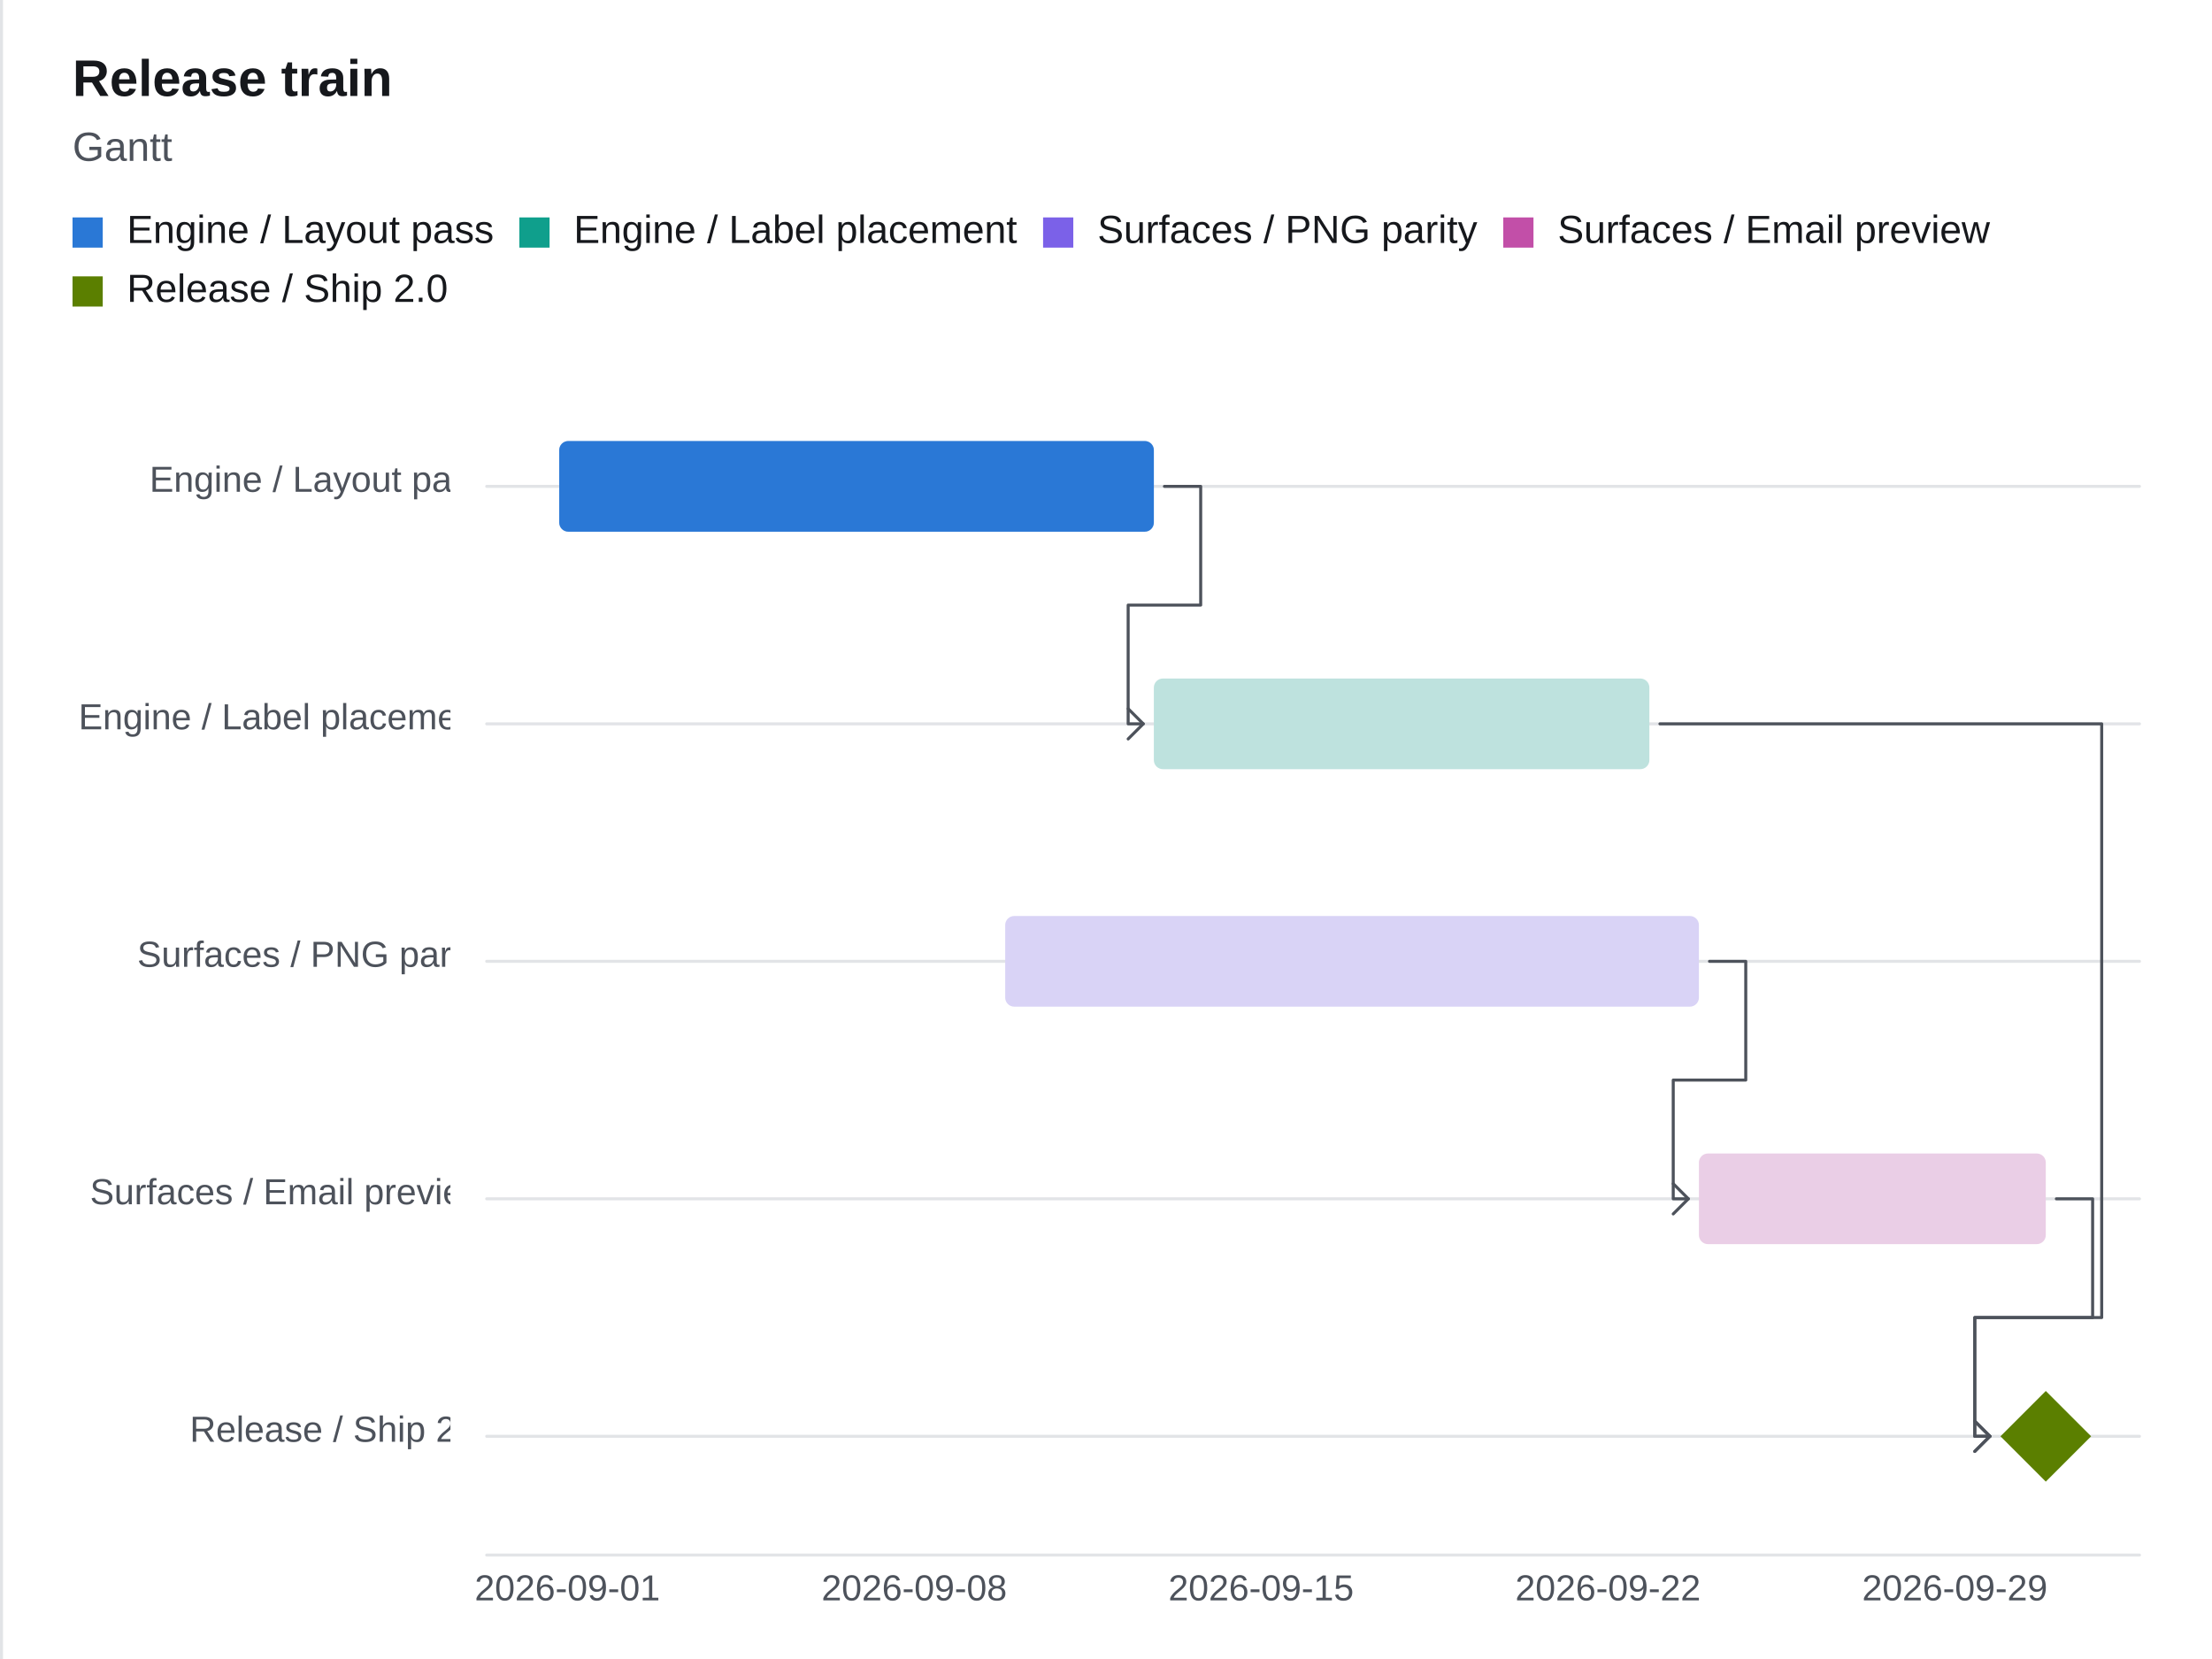
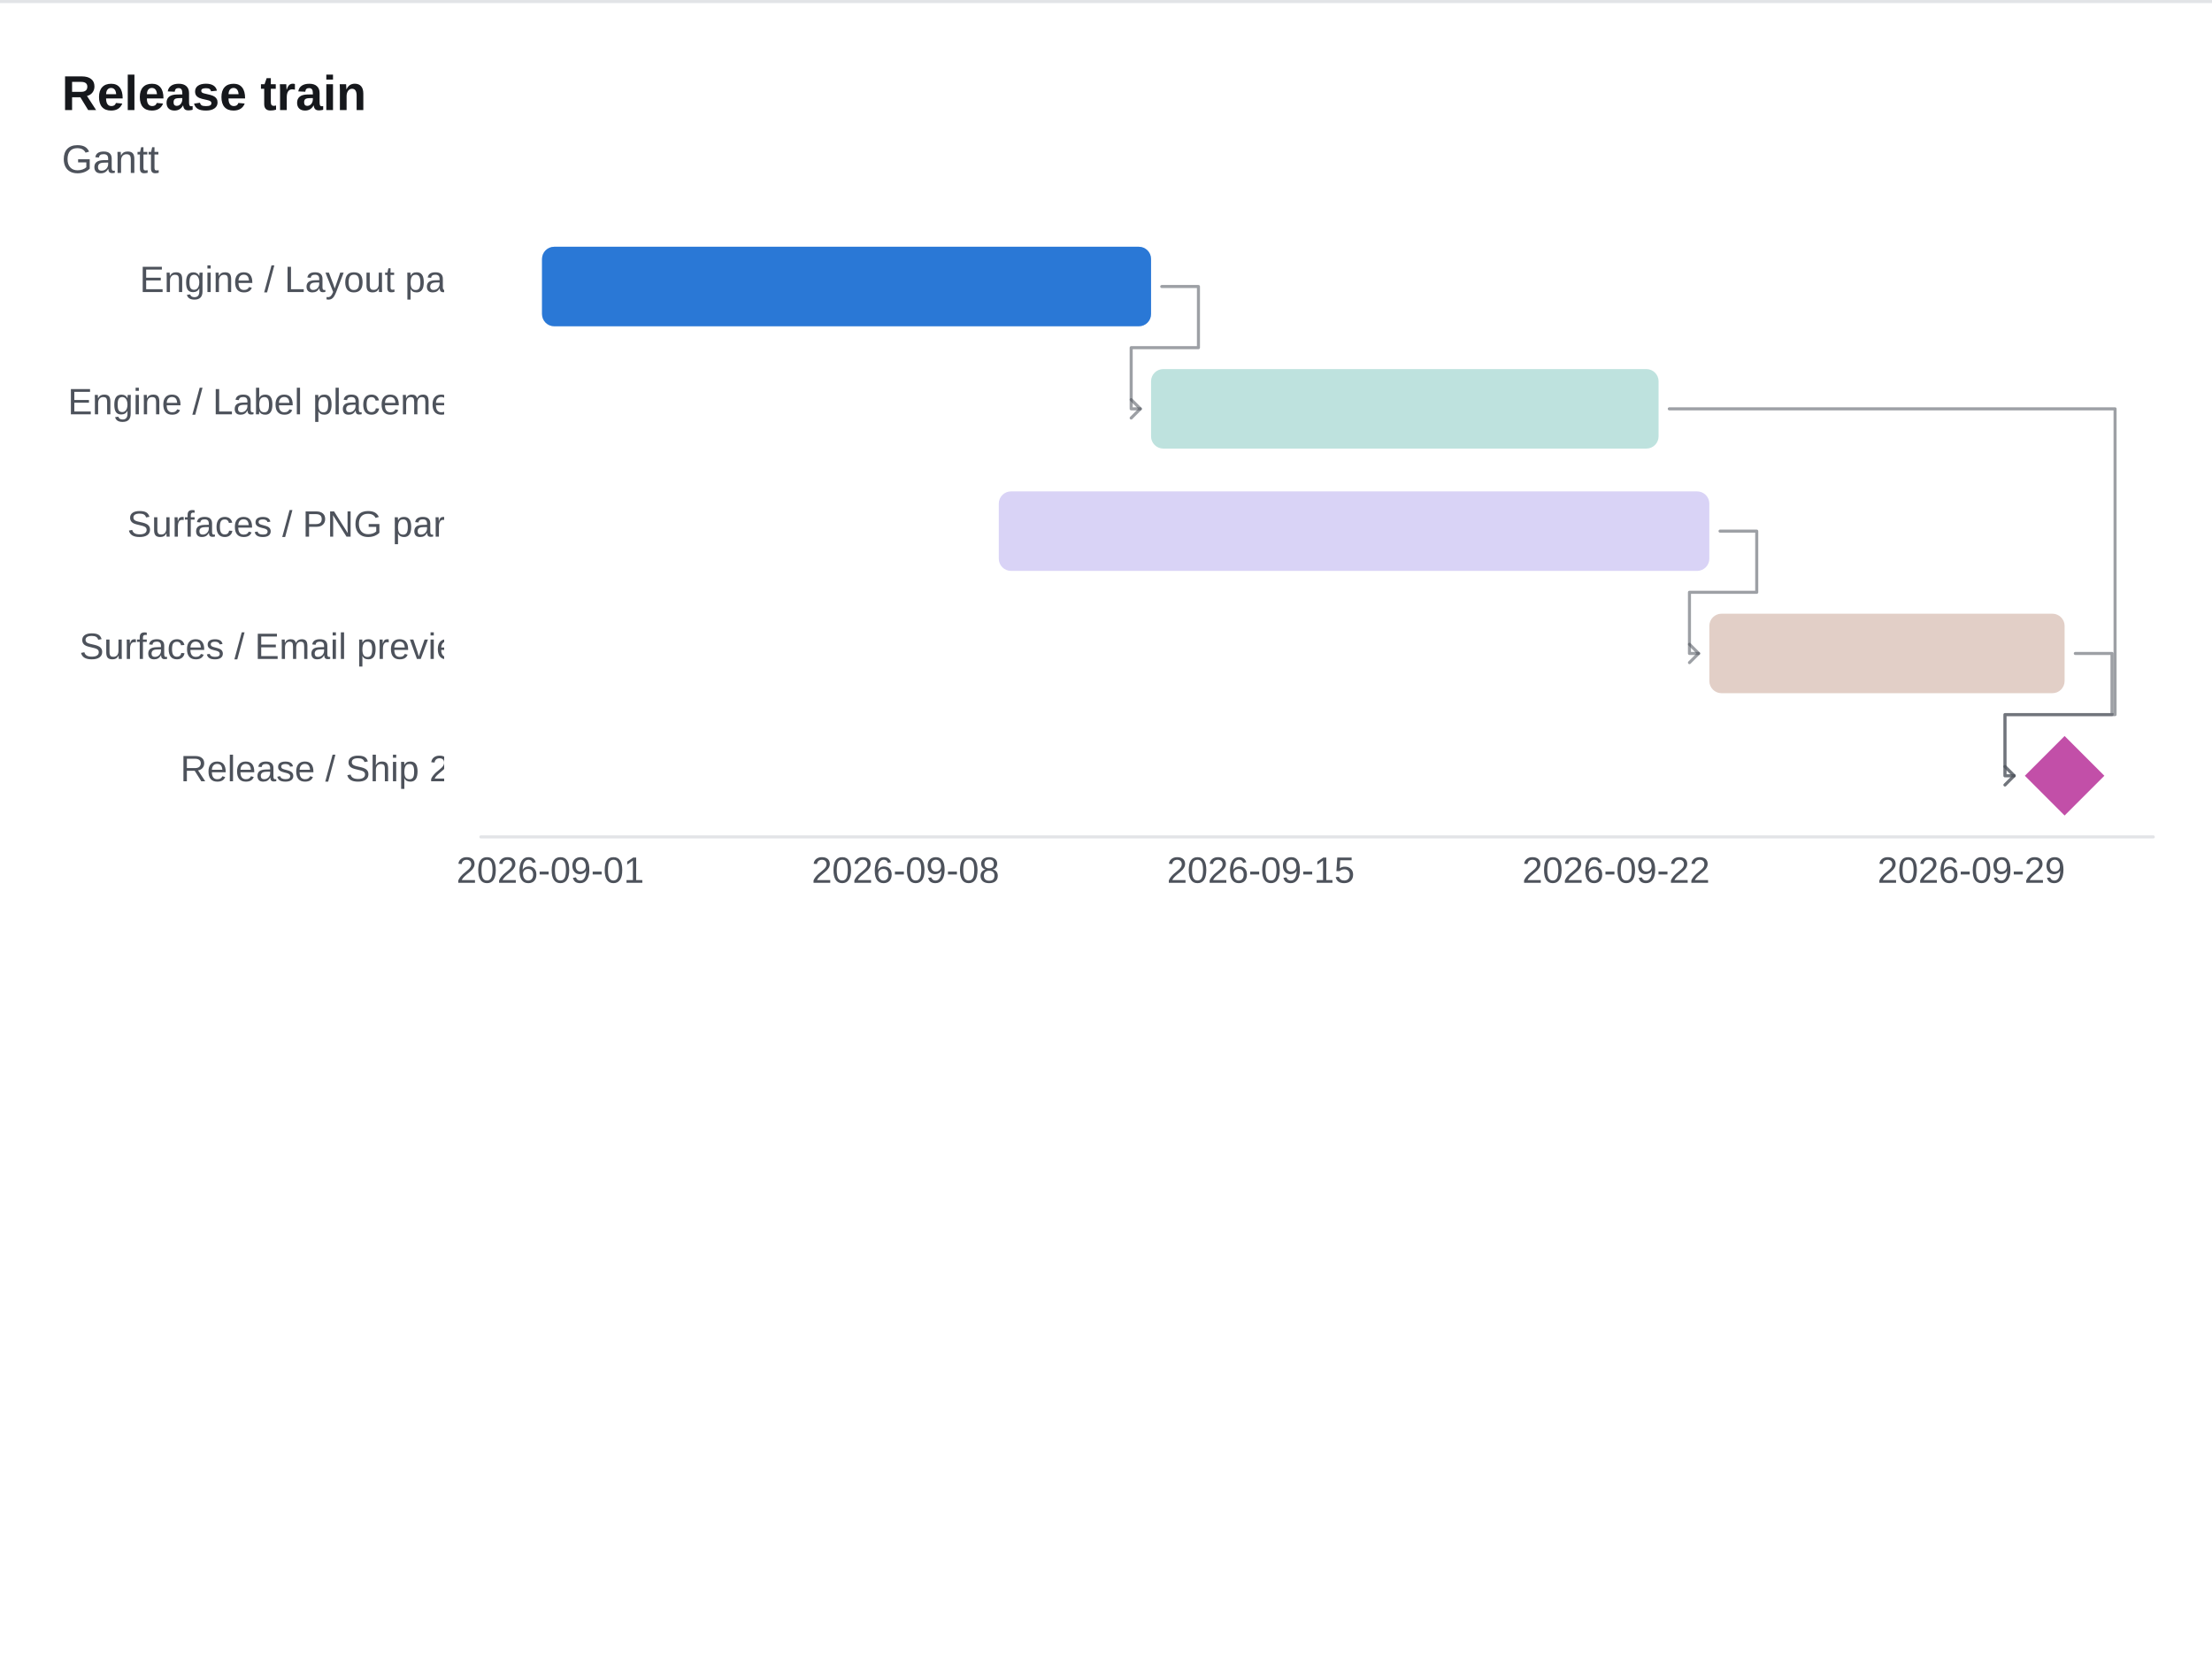
- <svg xmlns="http://www.w3.org/2000/svg" width="732" height="549" viewBox="0 5 732 549" stroke-linecap="round" stroke-linejoin="round" role="img" aria-label="Release train" aria-labelledby="cfx-mm-gantt-l-title" aria-describedby="cfx-mm-gantt-l-description">
+ <svg xmlns="http://www.w3.org/2000/svg" width="723" height="542" viewBox="4 0 723 542.3" stroke-linecap="round" stroke-linejoin="round" role="img" aria-label="Release train" aria-labelledby="cfx-mm-gantt-l-title" aria-describedby="cfx-mm-gantt-l-description">
  <defs>
    <clipPath id="cfx-mm-gantt-l-clip-1" clipPathUnits="userSpaceOnUse">
      <rect x="24" y="24" width="712" height="522" />
    </clipPath>
-     <clipPath id="cfx-mm-gantt-l-clip-9" clipPathUnits="userSpaceOnUse">
-       <rect x="24" y="75.65" width="712" height="39" />
+     <clipPath id="cfx-mm-gantt-l-clip-10" clipPathUnits="userSpaceOnUse">
+       <rect x="24" y="73.7" width="712" height="472.3" />
    </clipPath>
-     <clipPath id="cfx-mm-gantt-l-clip-11" clipPathUnits="userSpaceOnUse">
-       <rect x="24" y="76.95" width="10" height="10" />
-     </clipPath>
-     <clipPath id="cfx-mm-gantt-l-clip-17" clipPathUnits="userSpaceOnUse">
-       <rect x="171.866" y="76.95" width="10" height="10" />
-     </clipPath>
-     <clipPath id="cfx-mm-gantt-l-clip-23" clipPathUnits="userSpaceOnUse">
-       <rect x="345.179" y="76.95" width="10" height="10" />
-     </clipPath>
-     <clipPath id="cfx-mm-gantt-l-clip-29" clipPathUnits="userSpaceOnUse">
-       <rect x="497.463" y="76.95" width="10" height="10" />
-     </clipPath>
-     <clipPath id="cfx-mm-gantt-l-clip-35" clipPathUnits="userSpaceOnUse">
-       <rect x="24" y="96.45" width="10" height="10" />
+     <clipPath id="cfx-mm-gantt-l-clip-37" clipPathUnits="userSpaceOnUse">
+       <rect x="24" y="80.7" width="125.059" height="26" />
    </clipPath>
    <clipPath id="cfx-mm-gantt-l-clip-42" clipPathUnits="userSpaceOnUse">
-       <rect x="24" y="126.65" width="712" height="419.35" />
+       <rect x="24" y="120.7" width="125.059" height="26" />
    </clipPath>
-     <clipPath id="cfx-mm-gantt-l-clip-70" clipPathUnits="userSpaceOnUse">
-       <rect x="24" y="150.945" width="125.059" height="30" />
+     <clipPath id="cfx-mm-gantt-l-clip-47" clipPathUnits="userSpaceOnUse">
+       <rect x="24" y="160.7" width="125.059" height="26" />
    </clipPath>
-     <clipPath id="cfx-mm-gantt-l-clip-76" clipPathUnits="userSpaceOnUse">
-       <rect x="24" y="229.535" width="125.059" height="30" />
+     <clipPath id="cfx-mm-gantt-l-clip-52" clipPathUnits="userSpaceOnUse">
+       <rect x="24" y="200.7" width="125.059" height="26" />
    </clipPath>
-     <clipPath id="cfx-mm-gantt-l-clip-82" clipPathUnits="userSpaceOnUse">
-       <rect x="24" y="308.125" width="125.059" height="30" />
+     <clipPath id="cfx-mm-gantt-l-clip-57" clipPathUnits="userSpaceOnUse">
+       <rect x="24" y="240.7" width="125.059" height="26" />
    </clipPath>
-     <clipPath id="cfx-mm-gantt-l-clip-88" clipPathUnits="userSpaceOnUse">
-       <rect x="24" y="386.715" width="125.059" height="30" />
+     <clipPath id="cfx-mm-gantt-l-clip-63" clipPathUnits="userSpaceOnUse">
+       <rect x="161.059" y="73.7" width="546.939" height="200" />
    </clipPath>
-     <clipPath id="cfx-mm-gantt-l-clip-94" clipPathUnits="userSpaceOnUse">
-       <rect x="24" y="465.305" width="125.059" height="30" />
-     </clipPath>
-     <clipPath id="cfx-mm-gantt-l-clip-100" clipPathUnits="userSpaceOnUse">
-       <rect x="161.059" y="126.65" width="546.939" height="392.95" />
-     </clipPath>
-     <clipPath id="cfx-mm-gantt-l-clip-102" clipPathUnits="userSpaceOnUse">
-       <path d="M 188.059 150.945 L 378.834 150.945 C 380.491 150.945 381.834 152.288 381.834 153.945 L 381.834 177.945 C 381.834 179.602 380.491 180.945 378.834 180.945 L 188.059 180.945 C 186.402 180.945 185.059 179.602 185.059 177.945 L 185.059 153.945 C 185.059 152.288 186.402 150.945 188.059 150.945 Z" clip-rule="evenodd" />
+     <clipPath id="cfx-mm-gantt-l-clip-65" clipPathUnits="userSpaceOnUse">
+       <path d="M 185.059 80.7 L 376.234 80.7 C 378.444 80.7 380.234 82.491 380.234 84.7 L 380.234 102.7 C 380.234 104.909 378.444 106.7 376.234 106.7 L 185.059 106.7 C 182.849 106.7 181.059 104.909 181.059 102.7 L 181.059 84.7 C 181.059 82.491 182.849 80.7 185.059 80.7 Z" clip-rule="evenodd" />
    </clipPath>
  </defs>
  <rect x="0.5" y="0.5" width="759" height="569" rx="3" data-cfx-role="frame-card" fill="#FFFFFF" stroke="#E2E4E7" stroke-width="1" />
  <g clip-path="url(#cfx-mm-gantt-l-clip-1)">
-     <g data-cfx-role="frame-heading-source" data-cfx-authored-font-request="Calibri, Carlito, Segoe UI, Arial, system-ui, sans-serif|700|normal|17|">
+     <g data-cfx-role="frame-heading-source" data-cfx-authored-font-request="Calibri, Carlito, Segoe UI, Arial, system-ui, sans-serif|700|normal|16|">
      <g data-cfx-role="frame-heading">
-         <text x="24" y="36.75" font-family="Calibri, Carlito, Segoe UI, Arial, system-ui, sans-serif" font-size="17" font-weight="700" font-style="normal" fill="#16181C" xml:space="preserve" style="white-space:pre;font-language-override:normal;font-palette:normal">Release train</text>
+         <text x="24" y="36" font-family="Calibri, Carlito, Segoe UI, Arial, system-ui, sans-serif" font-size="16" font-weight="700" font-style="normal" fill="#16181C" xml:space="preserve" style="white-space:pre;font-language-override:normal;font-palette:normal">Release train</text>
      </g>
    </g>
-     <g data-cfx-role="frame-heading-source" data-cfx-authored-font-request="Calibri, Carlito, Segoe UI, Arial, system-ui, sans-serif|400|normal|13.5|">
+     <g data-cfx-role="frame-heading-source" data-cfx-authored-font-request="Calibri, Carlito, Segoe UI, Arial, system-ui, sans-serif|400|normal|13|">
      <g data-cfx-role="frame-heading">
-         <text x="24" y="58.225" font-family="Calibri, Carlito, Segoe UI, Arial, system-ui, sans-serif" font-size="13.5" font-weight="400" font-style="normal" fill="#4D525B" xml:space="preserve" style="white-space:pre;font-language-override:normal;font-palette:normal">Gantt</text>
+         <text x="24" y="56.55" font-family="Calibri, Carlito, Segoe UI, Arial, system-ui, sans-serif" font-size="13" font-weight="400" font-style="normal" fill="#4D525B" xml:space="preserve" style="white-space:pre;font-language-override:normal;font-palette:normal">Gantt</text>
      </g>
    </g>
  </g>
-   <g clip-path="url(#cfx-mm-gantt-l-clip-9)">
-     <g id="cfx-mm-gantt-l-node-10" data-cfx-source-id="legend-series-0" data-cfx-role="legend-entry" aria-label="Engine / Layout pass" data-cfx-series-key="cfx:auto:1" data-cfx-state="None">
-       <g clip-path="url(#cfx-mm-gantt-l-clip-11)">
-         <rect x="24" y="76.95" width="10" height="10" rx="0" data-cfx-role="legend-swatch" fill="#2A78D6" stroke="none" stroke-width="1" />
-       </g>
-       <g data-cfx-role="legend-label">
-         <text x="42" y="85.4" font-family="Calibri, Carlito, Segoe UI, Arial, system-ui, sans-serif" font-size="13" font-weight="400" font-style="normal" fill="#16181C" xml:space="preserve" style="white-space:pre;font-language-override:normal;font-palette:normal">Engine / Layout pass</text>
-       </g>
-     </g>
-     <g id="cfx-mm-gantt-l-node-16" data-cfx-source-id="legend-series-1" data-cfx-role="legend-entry" aria-label="Engine / Label placement" data-cfx-series-key="cfx:auto:2" data-cfx-state="None">
-       <g clip-path="url(#cfx-mm-gantt-l-clip-17)">
-         <rect x="171.866" y="76.95" width="10" height="10" rx="0" data-cfx-role="legend-swatch" fill="#0F9F8C" stroke="none" stroke-width="1" />
-       </g>
-       <g data-cfx-role="legend-label">
-         <text x="189.866" y="85.4" font-family="Calibri, Carlito, Segoe UI, Arial, system-ui, sans-serif" font-size="13" font-weight="400" font-style="normal" fill="#16181C" xml:space="preserve" style="white-space:pre;font-language-override:normal;font-palette:normal">Engine / Label placement</text>
-       </g>
-     </g>
-     <g id="cfx-mm-gantt-l-node-22" data-cfx-source-id="legend-series-2" data-cfx-role="legend-entry" aria-label="Surfaces / PNG parity" data-cfx-series-key="cfx:auto:3" data-cfx-state="None">
-       <g clip-path="url(#cfx-mm-gantt-l-clip-23)">
-         <rect x="345.179" y="76.95" width="10" height="10" rx="0" data-cfx-role="legend-swatch" fill="#7B61E8" stroke="none" stroke-width="1" />
-       </g>
-       <g data-cfx-role="legend-label">
-         <text x="363.179" y="85.4" font-family="Calibri, Carlito, Segoe UI, Arial, system-ui, sans-serif" font-size="13" font-weight="400" font-style="normal" fill="#16181C" xml:space="preserve" style="white-space:pre;font-language-override:normal;font-palette:normal">Surfaces / PNG parity</text>
-       </g>
-     </g>
-     <g id="cfx-mm-gantt-l-node-28" data-cfx-source-id="legend-series-3" data-cfx-role="legend-entry" aria-label="Surfaces / Email preview" data-cfx-series-key="cfx:auto:4" data-cfx-state="None">
-       <g clip-path="url(#cfx-mm-gantt-l-clip-29)">
-         <rect x="497.463" y="76.95" width="10" height="10" rx="0" data-cfx-role="legend-swatch" fill="#C24FA8" stroke="none" stroke-width="1" />
-       </g>
-       <g data-cfx-role="legend-label">
-         <text x="515.463" y="85.4" font-family="Calibri, Carlito, Segoe UI, Arial, system-ui, sans-serif" font-size="13" font-weight="400" font-style="normal" fill="#16181C" xml:space="preserve" style="white-space:pre;font-language-override:normal;font-palette:normal">Surfaces / Email preview</text>
-       </g>
-     </g>
-     <g id="cfx-mm-gantt-l-node-34" data-cfx-source-id="legend-series-4" data-cfx-role="legend-entry" aria-label="Release / Ship 2.0" data-cfx-series-key="cfx:auto:5" data-cfx-state="None">
-       <g clip-path="url(#cfx-mm-gantt-l-clip-35)">
-         <rect x="24" y="96.45" width="10" height="10" rx="0" data-cfx-role="legend-swatch" fill="#5B7F00" stroke="none" stroke-width="1" />
-       </g>
-       <g data-cfx-role="legend-label">
-         <text x="42" y="104.9" font-family="Calibri, Carlito, Segoe UI, Arial, system-ui, sans-serif" font-size="13" font-weight="400" font-style="normal" fill="#16181C" xml:space="preserve" style="white-space:pre;font-language-override:normal;font-palette:normal">Release / Ship 2.0</text>
-       </g>
-     </g>
-   </g>
-   <g id="cfx-mm-gantt-l-node-41" data-cfx-source-id="gantt" data-cfx-role="gantt-chart" data-cfx-max="46296" data-cfx-min="46266">
-     <g clip-path="url(#cfx-mm-gantt-l-clip-42)">
-       <g transform="rotate(0 185.059 532.8)">
-         <g id="cfx-mm-gantt-l-node-44" data-cfx-source-id="schedule-tick-0" data-cfx-role="schedule-tick-label">
-           <text x="157.057" y="534.6" font-family="Calibri, Carlito, Segoe UI, Arial, system-ui, sans-serif" font-size="12" font-weight="400" font-style="normal" fill="#4D525B" xml:space="preserve" style="white-space:pre;font-language-override:normal;font-palette:normal">2026-09-01</text>
+   <g id="cfx-mm-gantt-l-node-9" data-cfx-source-id="gantt" data-cfx-role="gantt-chart" data-cfx-max="46296" data-cfx-min="46266">
+     <g clip-path="url(#cfx-mm-gantt-l-clip-10)">
+       <g transform="rotate(0 181.059 286.9)">
+         <g id="cfx-mm-gantt-l-node-12" data-cfx-source-id="schedule-tick-0" data-cfx-role="schedule-tick-label">
+           <text x="153.057" y="288.7" font-family="Calibri, Carlito, Segoe UI, Arial, system-ui, sans-serif" font-size="12" font-weight="400" font-style="normal" fill="#4D525B" xml:space="preserve" style="white-space:pre;font-language-override:normal;font-palette:normal;font-variant-numeric:tabular-nums">2026-09-01</text>
        </g>
      </g>
    </g>
-     <g clip-path="url(#cfx-mm-gantt-l-clip-42)">
-       <g transform="rotate(0 299.844 532.8)">
-         <g id="cfx-mm-gantt-l-node-49" data-cfx-source-id="schedule-tick-1" data-cfx-role="schedule-tick-label">
-           <text x="271.843" y="534.6" font-family="Calibri, Carlito, Segoe UI, Arial, system-ui, sans-serif" font-size="12" font-weight="400" font-style="normal" fill="#4D525B" xml:space="preserve" style="white-space:pre;font-language-override:normal;font-palette:normal">2026-09-08</text>
+     <g clip-path="url(#cfx-mm-gantt-l-clip-10)">
+       <g transform="rotate(0 297.244 286.9)">
+         <g id="cfx-mm-gantt-l-node-17" data-cfx-source-id="schedule-tick-1" data-cfx-role="schedule-tick-label">
+           <text x="269.243" y="288.7" font-family="Calibri, Carlito, Segoe UI, Arial, system-ui, sans-serif" font-size="12" font-weight="400" font-style="normal" fill="#4D525B" xml:space="preserve" style="white-space:pre;font-language-override:normal;font-palette:normal;font-variant-numeric:tabular-nums">2026-09-08</text>
        </g>
      </g>
    </g>
-     <g clip-path="url(#cfx-mm-gantt-l-clip-42)">
-       <g transform="rotate(0 414.63 532.8)">
-         <g id="cfx-mm-gantt-l-node-54" data-cfx-source-id="schedule-tick-2" data-cfx-role="schedule-tick-label">
-           <text x="386.628" y="534.6" font-family="Calibri, Carlito, Segoe UI, Arial, system-ui, sans-serif" font-size="12" font-weight="400" font-style="normal" fill="#4D525B" xml:space="preserve" style="white-space:pre;font-language-override:normal;font-palette:normal">2026-09-15</text>
+     <g clip-path="url(#cfx-mm-gantt-l-clip-10)">
+       <g transform="rotate(0 413.43 286.9)">
+         <g id="cfx-mm-gantt-l-node-22" data-cfx-source-id="schedule-tick-2" data-cfx-role="schedule-tick-label">
+           <text x="385.428" y="288.7" font-family="Calibri, Carlito, Segoe UI, Arial, system-ui, sans-serif" font-size="12" font-weight="400" font-style="normal" fill="#4D525B" xml:space="preserve" style="white-space:pre;font-language-override:normal;font-palette:normal;font-variant-numeric:tabular-nums">2026-09-15</text>
        </g>
      </g>
    </g>
-     <g clip-path="url(#cfx-mm-gantt-l-clip-42)">
-       <g transform="rotate(0 529.416 532.8)">
-         <g id="cfx-mm-gantt-l-node-59" data-cfx-source-id="schedule-tick-3" data-cfx-role="schedule-tick-label">
-           <text x="501.414" y="534.6" font-family="Calibri, Carlito, Segoe UI, Arial, system-ui, sans-serif" font-size="12" font-weight="400" font-style="normal" fill="#4D525B" xml:space="preserve" style="white-space:pre;font-language-override:normal;font-palette:normal">2026-09-22</text>
+     <g clip-path="url(#cfx-mm-gantt-l-clip-10)">
+       <g transform="rotate(0 529.616 286.9)">
+         <g id="cfx-mm-gantt-l-node-27" data-cfx-source-id="schedule-tick-3" data-cfx-role="schedule-tick-label">
+           <text x="501.614" y="288.7" font-family="Calibri, Carlito, Segoe UI, Arial, system-ui, sans-serif" font-size="12" font-weight="400" font-style="normal" fill="#4D525B" xml:space="preserve" style="white-space:pre;font-language-override:normal;font-palette:normal;font-variant-numeric:tabular-nums">2026-09-22</text>
        </g>
      </g>
    </g>
-     <g clip-path="url(#cfx-mm-gantt-l-clip-42)">
-       <g transform="rotate(0 644.202 532.8)">
-         <g id="cfx-mm-gantt-l-node-64" data-cfx-source-id="schedule-tick-4" data-cfx-role="schedule-tick-label">
-           <text x="616.2" y="534.6" font-family="Calibri, Carlito, Segoe UI, Arial, system-ui, sans-serif" font-size="12" font-weight="400" font-style="normal" fill="#4D525B" xml:space="preserve" style="white-space:pre;font-language-override:normal;font-palette:normal">2026-09-29</text>
+     <g clip-path="url(#cfx-mm-gantt-l-clip-10)">
+       <g transform="rotate(0 645.802 286.9)">
+         <g id="cfx-mm-gantt-l-node-32" data-cfx-source-id="schedule-tick-4" data-cfx-role="schedule-tick-label">
+           <text x="617.8" y="288.7" font-family="Calibri, Carlito, Segoe UI, Arial, system-ui, sans-serif" font-size="12" font-weight="400" font-style="normal" fill="#4D525B" xml:space="preserve" style="white-space:pre;font-language-override:normal;font-palette:normal;font-variant-numeric:tabular-nums">2026-09-29</text>
        </g>
      </g>
    </g>
-     <line x1="161.059" y1="519.6" x2="707.998" y2="519.6" data-cfx-role="schedule-axis" fill="none" stroke="#E2E4E7" stroke-width="1" />
-     <line x1="161.059" y1="165.945" x2="707.998" y2="165.945" data-cfx-role="schedule-row-grid" fill="none" stroke="#E2E4E7" stroke-width="1" />
-     <g id="cfx-mm-gantt-l-node-69" data-cfx-source-id="schedule-lane-row-0" data-cfx-role="schedule-row" data-cfx-lane-id="cfx:auto:1">
-       <g clip-path="url(#cfx-mm-gantt-l-clip-70)">
-         <g id="cfx-mm-gantt-l-node-71" data-cfx-source-id="schedule-row-0" data-cfx-role="schedule-row-label">
-           <text x="49.49" y="167.745" font-family="Calibri, Carlito, Segoe UI, Arial, system-ui, sans-serif" font-size="12" font-weight="400" font-style="normal" fill="#4D525B" xml:space="preserve" style="white-space:pre;font-language-override:normal;font-palette:normal">Engine / Layout pass</text>
+     <line x1="161.059" y1="273.7" x2="707.998" y2="273.7" data-cfx-role="schedule-axis" fill="none" stroke="#E2E4E7" stroke-width="1" />
+     <g id="cfx-mm-gantt-l-node-36" data-cfx-source-id="schedule-lane-row-0" data-cfx-role="schedule-row" data-cfx-lane-id="cfx:auto:1">
+       <g clip-path="url(#cfx-mm-gantt-l-clip-37)">
+         <g id="cfx-mm-gantt-l-node-38" data-cfx-source-id="schedule-row-0" data-cfx-role="schedule-row-label">
+           <text x="49.49" y="95.5" font-family="Calibri, Carlito, Segoe UI, Arial, system-ui, sans-serif" font-size="12" font-weight="400" font-style="normal" fill="#4D525B" xml:space="preserve" style="white-space:pre;font-language-override:normal;font-palette:normal">Engine / Layout pass</text>
        </g>
      </g>
    </g>
-     <line x1="161.059" y1="244.535" x2="707.998" y2="244.535" data-cfx-role="schedule-row-grid" fill="none" stroke="#E2E4E7" stroke-width="1" />
-     <g id="cfx-mm-gantt-l-node-75" data-cfx-source-id="schedule-lane-row-1" data-cfx-role="schedule-row" data-cfx-lane-id="cfx:auto:2">
-       <g clip-path="url(#cfx-mm-gantt-l-clip-76)">
-         <g id="cfx-mm-gantt-l-node-77" data-cfx-source-id="schedule-row-1" data-cfx-role="schedule-row-label">
-           <text x="26" y="246.335" font-family="Calibri, Carlito, Segoe UI, Arial, system-ui, sans-serif" font-size="12" font-weight="400" font-style="normal" fill="#4D525B" xml:space="preserve" style="white-space:pre;font-language-override:normal;font-palette:normal">Engine / Label placement</text>
+     <g id="cfx-mm-gantt-l-node-41" data-cfx-source-id="schedule-lane-row-1" data-cfx-role="schedule-row" data-cfx-lane-id="cfx:auto:2">
+       <g clip-path="url(#cfx-mm-gantt-l-clip-42)">
+         <g id="cfx-mm-gantt-l-node-43" data-cfx-source-id="schedule-row-1" data-cfx-role="schedule-row-label">
+           <text x="26" y="135.5" font-family="Calibri, Carlito, Segoe UI, Arial, system-ui, sans-serif" font-size="12" font-weight="400" font-style="normal" fill="#4D525B" xml:space="preserve" style="white-space:pre;font-language-override:normal;font-palette:normal">Engine / Label placement</text>
        </g>
      </g>
    </g>
-     <line x1="161.059" y1="323.125" x2="707.998" y2="323.125" data-cfx-role="schedule-row-grid" fill="none" stroke="#E2E4E7" stroke-width="1" />
-     <g id="cfx-mm-gantt-l-node-81" data-cfx-source-id="schedule-lane-row-2" data-cfx-role="schedule-row" data-cfx-lane-id="cfx:auto:3">
-       <g clip-path="url(#cfx-mm-gantt-l-clip-82)">
-         <g id="cfx-mm-gantt-l-node-83" data-cfx-source-id="schedule-row-2" data-cfx-role="schedule-row-label">
-           <text x="45.412" y="324.925" font-family="Calibri, Carlito, Segoe UI, Arial, system-ui, sans-serif" font-size="12" font-weight="400" font-style="normal" fill="#4D525B" xml:space="preserve" style="white-space:pre;font-language-override:normal;font-palette:normal">Surfaces / PNG parity</text>
+     <g id="cfx-mm-gantt-l-node-46" data-cfx-source-id="schedule-lane-row-2" data-cfx-role="schedule-row" data-cfx-lane-id="cfx:auto:3">
+       <g clip-path="url(#cfx-mm-gantt-l-clip-47)">
+         <g id="cfx-mm-gantt-l-node-48" data-cfx-source-id="schedule-row-2" data-cfx-role="schedule-row-label">
+           <text x="45.412" y="175.5" font-family="Calibri, Carlito, Segoe UI, Arial, system-ui, sans-serif" font-size="12" font-weight="400" font-style="normal" fill="#4D525B" xml:space="preserve" style="white-space:pre;font-language-override:normal;font-palette:normal">Surfaces / PNG parity</text>
        </g>
      </g>
    </g>
-     <line x1="161.059" y1="401.715" x2="707.998" y2="401.715" data-cfx-role="schedule-row-grid" fill="none" stroke="#E2E4E7" stroke-width="1" />
-     <g id="cfx-mm-gantt-l-node-87" data-cfx-source-id="schedule-lane-row-3" data-cfx-role="schedule-row" data-cfx-lane-id="cfx:auto:4">
-       <g clip-path="url(#cfx-mm-gantt-l-clip-88)">
-         <g id="cfx-mm-gantt-l-node-89" data-cfx-source-id="schedule-row-3" data-cfx-role="schedule-row-label">
-           <text x="29.762" y="403.515" font-family="Calibri, Carlito, Segoe UI, Arial, system-ui, sans-serif" font-size="12" font-weight="400" font-style="normal" fill="#4D525B" xml:space="preserve" style="white-space:pre;font-language-override:normal;font-palette:normal">Surfaces / Email preview</text>
+     <g id="cfx-mm-gantt-l-node-51" data-cfx-source-id="schedule-lane-row-3" data-cfx-role="schedule-row" data-cfx-lane-id="cfx:auto:4">
+       <g clip-path="url(#cfx-mm-gantt-l-clip-52)">
+         <g id="cfx-mm-gantt-l-node-53" data-cfx-source-id="schedule-row-3" data-cfx-role="schedule-row-label">
+           <text x="29.762" y="215.5" font-family="Calibri, Carlito, Segoe UI, Arial, system-ui, sans-serif" font-size="12" font-weight="400" font-style="normal" fill="#4D525B" xml:space="preserve" style="white-space:pre;font-language-override:normal;font-palette:normal">Surfaces / Email preview</text>
        </g>
      </g>
    </g>
-     <line x1="161.059" y1="480.305" x2="707.998" y2="480.305" data-cfx-role="schedule-row-grid" fill="none" stroke="#E2E4E7" stroke-width="1" />
-     <g id="cfx-mm-gantt-l-node-93" data-cfx-source-id="schedule-lane-row-4" data-cfx-role="schedule-row" data-cfx-lane-id="cfx:auto:5">
-       <g clip-path="url(#cfx-mm-gantt-l-clip-94)">
-         <g id="cfx-mm-gantt-l-node-95" data-cfx-source-id="schedule-row-4" data-cfx-role="schedule-row-label">
-           <text x="62.803" y="482.105" font-family="Calibri, Carlito, Segoe UI, Arial, system-ui, sans-serif" font-size="12" font-weight="400" font-style="normal" fill="#4D525B" xml:space="preserve" style="white-space:pre;font-language-override:normal;font-palette:normal">Release / Ship 2.0</text>
+     <g id="cfx-mm-gantt-l-node-56" data-cfx-source-id="schedule-lane-row-4" data-cfx-role="schedule-row" data-cfx-lane-id="cfx:auto:5">
+       <g clip-path="url(#cfx-mm-gantt-l-clip-57)">
+         <g id="cfx-mm-gantt-l-node-58" data-cfx-source-id="schedule-row-4" data-cfx-role="schedule-row-label">
+           <text x="62.803" y="255.5" font-family="Calibri, Carlito, Segoe UI, Arial, system-ui, sans-serif" font-size="12" font-weight="400" font-style="normal" fill="#4D525B" xml:space="preserve" style="white-space:pre;font-language-override:normal;font-palette:normal">Release / Ship 2.0</text>
        </g>
      </g>
    </g>
-     <g id="cfx-mm-gantt-l-node-98" data-cfx-source-id="series-0-point-0" data-cfx-role="gantt-task" aria-label="Engine / Layout pass: 2026-09-01 – 2026-09-13, 100%" data-cfx-dependency="-1" data-cfx-duration="12d" data-cfx-end="46278" data-cfx-formatted-end="2026-09-13" data-cfx-formatted-start="2026-09-01" data-cfx-milestone="false" data-cfx-point="0" data-cfx-progress="1" data-cfx-range-end="46278" data-cfx-range-end-instant="2026-09-13T00:00:00.0000000Z" data-cfx-range-label="2026-09-01 – 2026-09-13" data-cfx-range-scale="time" data-cfx-range-start="46266" data-cfx-range-start-instant="2026-09-01T00:00:00.0000000Z" data-cfx-series="0" data-cfx-series-key="cfx:auto:1" data-cfx-series-scope="local" data-cfx-source-count="1" data-cfx-source-point="0" data-cfx-start="46266" role="img">
+     <g id="cfx-mm-gantt-l-node-61" data-cfx-source-id="series-0-point-0" data-cfx-role="gantt-task" data-cfx-dependency="-1" data-cfx-duration="12d" data-cfx-end="46278" data-cfx-formatted-end="2026-09-13" data-cfx-formatted-start="2026-09-01" data-cfx-milestone="false" data-cfx-point="0" data-cfx-progress="1" data-cfx-range-end="46278" data-cfx-range-end-instant="2026-09-13T00:00:00.0000000Z" data-cfx-range-label="2026-09-01 – 2026-09-13" data-cfx-range-scale="time" data-cfx-range-start="46266" data-cfx-range-start-instant="2026-09-01T00:00:00.0000000Z" data-cfx-series="0" data-cfx-series-key="cfx:auto:1" data-cfx-series-scope="local" data-cfx-source-count="1" data-cfx-source-point="0" data-cfx-start="46266" role="img" aria-label="Engine / Layout pass: 2026-09-01 – 2026-09-13, 100%" data-cfx-description="Engine / Layout pass: 2026-09-01 – 2026-09-13, 100%">
      <g>
-         <g clip-path="url(#cfx-mm-gantt-l-clip-100)">
-           <rect x="185.059" y="150.945" width="196.776" height="30" rx="3" data-cfx-role="gantt-task-shape" fill="#C4D9F1" stroke="none" stroke-width="1" />
-           <g clip-path="url(#cfx-mm-gantt-l-clip-102)">
-             <rect x="185.059" y="150.945" width="196.776" height="30" rx="0" data-cfx-role="gantt-progress" fill="#2A78D6" stroke="none" stroke-width="1" />
+         <g clip-path="url(#cfx-mm-gantt-l-clip-63)">
+           <rect x="181.059" y="80.7" width="199.176" height="26" rx="4" data-cfx-role="gantt-task-shape" fill="#C4D9F1" stroke="none" stroke-width="1" />
+           <g clip-path="url(#cfx-mm-gantt-l-clip-65)">
+             <rect x="181.059" y="80.7" width="199.176" height="26" rx="0" data-cfx-role="gantt-progress" fill="#2A78D6" stroke="none" stroke-width="1" />
          </g>
        </g>
      </g>
    </g>
-     <g id="cfx-mm-gantt-l-node-108" data-cfx-source-id="series-1-point-0" data-cfx-role="gantt-task" aria-label="Engine / Label placement: 2026-09-13 – 2026-09-23, 0%" data-cfx-dependency="0" data-cfx-duration="10d" data-cfx-end="46288" data-cfx-formatted-end="2026-09-23" data-cfx-formatted-start="2026-09-13" data-cfx-milestone="false" data-cfx-point="0" data-cfx-progress="0" data-cfx-range-end="46288" data-cfx-range-end-instant="2026-09-23T00:00:00.0000000Z" data-cfx-range-label="2026-09-13 – 2026-09-23" data-cfx-range-scale="time" data-cfx-range-start="46278" data-cfx-range-start-instant="2026-09-13T00:00:00.0000000Z" data-cfx-series="1" data-cfx-series-key="cfx:auto:2" data-cfx-series-scope="local" data-cfx-source-count="1" data-cfx-source-point="0" data-cfx-start="46278" role="img">
+     <g id="cfx-mm-gantt-l-node-71" data-cfx-source-id="series-1-point-0" data-cfx-role="gantt-task" data-cfx-dependency="0" data-cfx-duration="10d" data-cfx-end="46288" data-cfx-formatted-end="2026-09-23" data-cfx-formatted-start="2026-09-13" data-cfx-milestone="false" data-cfx-point="0" data-cfx-progress="0" data-cfx-range-end="46288" data-cfx-range-end-instant="2026-09-23T00:00:00.0000000Z" data-cfx-range-label="2026-09-13 – 2026-09-23" data-cfx-range-scale="time" data-cfx-range-start="46278" data-cfx-range-start-instant="2026-09-13T00:00:00.0000000Z" data-cfx-series="1" data-cfx-series-key="cfx:auto:2" data-cfx-series-scope="local" data-cfx-source-count="1" data-cfx-source-point="0" data-cfx-start="46278" role="img" aria-label="Engine / Label placement: 2026-09-13 – 2026-09-23, 0%" data-cfx-description="Engine / Label placement: 2026-09-13 – 2026-09-23, 0%">
      <g>
-         <g clip-path="url(#cfx-mm-gantt-l-clip-100)">
-           <rect x="381.834" y="229.535" width="163.98" height="30" rx="3" data-cfx-role="gantt-task-shape" fill="#BEE2DE" stroke="none" stroke-width="1" />
+         <g clip-path="url(#cfx-mm-gantt-l-clip-63)">
+           <rect x="380.234" y="120.7" width="165.98" height="26" rx="4" data-cfx-role="gantt-task-shape" fill="#BEE2DE" stroke="none" stroke-width="1" />
        </g>
      </g>
    </g>
-     <g id="cfx-mm-gantt-l-node-115" data-cfx-source-id="series-2-point-0" data-cfx-role="gantt-task" aria-label="Surfaces / PNG parity: 2026-09-10 – 2026-09-24, 0%" data-cfx-dependency="-1" data-cfx-duration="14d" data-cfx-end="46289" data-cfx-formatted-end="2026-09-24" data-cfx-formatted-start="2026-09-10" data-cfx-milestone="false" data-cfx-point="0" data-cfx-progress="0" data-cfx-range-end="46289" data-cfx-range-end-instant="2026-09-24T00:00:00.0000000Z" data-cfx-range-label="2026-09-10 – 2026-09-24" data-cfx-range-scale="time" data-cfx-range-start="46275" data-cfx-range-start-instant="2026-09-10T00:00:00.0000000Z" data-cfx-series="2" data-cfx-series-key="cfx:auto:3" data-cfx-series-scope="local" data-cfx-source-count="1" data-cfx-source-point="0" data-cfx-start="46275" role="img">
+     <g id="cfx-mm-gantt-l-node-78" data-cfx-source-id="series-2-point-0" data-cfx-role="gantt-task" data-cfx-dependency="-1" data-cfx-duration="14d" data-cfx-end="46289" data-cfx-formatted-end="2026-09-24" data-cfx-formatted-start="2026-09-10" data-cfx-milestone="false" data-cfx-point="0" data-cfx-progress="0" data-cfx-range-end="46289" data-cfx-range-end-instant="2026-09-24T00:00:00.0000000Z" data-cfx-range-label="2026-09-10 – 2026-09-24" data-cfx-range-scale="time" data-cfx-range-start="46275" data-cfx-range-start-instant="2026-09-10T00:00:00.0000000Z" data-cfx-series="2" data-cfx-series-key="cfx:auto:3" data-cfx-series-scope="local" data-cfx-source-count="1" data-cfx-source-point="0" data-cfx-start="46275" role="img" aria-label="Surfaces / PNG parity: 2026-09-10 – 2026-09-24, 0%" data-cfx-description="Surfaces / PNG parity: 2026-09-10 – 2026-09-24, 0%">
      <g>
-         <g clip-path="url(#cfx-mm-gantt-l-clip-100)">
-           <rect x="332.64" y="308.125" width="229.572" height="30" rx="3" data-cfx-role="gantt-task-shape" fill="#D9D3F6" stroke="none" stroke-width="1" />
+         <g clip-path="url(#cfx-mm-gantt-l-clip-63)">
+           <rect x="330.44" y="160.7" width="232.372" height="26" rx="4" data-cfx-role="gantt-task-shape" fill="#D9D3F6" stroke="none" stroke-width="1" />
        </g>
      </g>
    </g>
-     <g id="cfx-mm-gantt-l-node-122" data-cfx-source-id="series-3-point-0" data-cfx-role="gantt-task" aria-label="Surfaces / Email preview: 2026-09-24 – 2026-10-01, 0%" data-cfx-dependency="2" data-cfx-duration="7d" data-cfx-end="46296" data-cfx-formatted-end="2026-10-01" data-cfx-formatted-start="2026-09-24" data-cfx-milestone="false" data-cfx-point="0" data-cfx-progress="0" data-cfx-range-end="46296" data-cfx-range-end-instant="2026-10-01T00:00:00.0000000Z" data-cfx-range-label="2026-09-24 – 2026-10-01" data-cfx-range-scale="time" data-cfx-range-start="46289" data-cfx-range-start-instant="2026-09-24T00:00:00.0000000Z" data-cfx-series="3" data-cfx-series-key="cfx:auto:4" data-cfx-series-scope="local" data-cfx-source-count="1" data-cfx-source-point="0" data-cfx-start="46289" role="img">
+     <g id="cfx-mm-gantt-l-node-85" data-cfx-source-id="series-3-point-0" data-cfx-role="gantt-task" data-cfx-dependency="2" data-cfx-duration="7d" data-cfx-end="46296" data-cfx-formatted-end="2026-10-01" data-cfx-formatted-start="2026-09-24" data-cfx-milestone="false" data-cfx-point="0" data-cfx-progress="0" data-cfx-range-end="46296" data-cfx-range-end-instant="2026-10-01T00:00:00.0000000Z" data-cfx-range-label="2026-09-24 – 2026-10-01" data-cfx-range-scale="time" data-cfx-range-start="46289" data-cfx-range-start-instant="2026-09-24T00:00:00.0000000Z" data-cfx-series="3" data-cfx-series-key="cfx:auto:4" data-cfx-series-scope="local" data-cfx-source-count="1" data-cfx-source-point="0" data-cfx-start="46289" role="img" aria-label="Surfaces / Email preview: 2026-09-24 – 2026-10-01, 0%" data-cfx-description="Surfaces / Email preview: 2026-09-24 – 2026-10-01, 0%">
      <g>
-         <g clip-path="url(#cfx-mm-gantt-l-clip-100)">
-           <rect x="562.212" y="386.715" width="114.786" height="30" rx="3" data-cfx-role="gantt-task-shape" fill="#EACEE6" stroke="none" stroke-width="1" />
+         <g clip-path="url(#cfx-mm-gantt-l-clip-63)">
+           <rect x="562.812" y="200.7" width="116.186" height="26" rx="4" data-cfx-role="gantt-task-shape" fill="#E2CFC7" stroke="none" stroke-width="1" />
        </g>
      </g>
    </g>
-     <g id="cfx-mm-gantt-l-node-129" data-cfx-source-id="series-4-point-0" data-cfx-role="gantt-milestone" aria-label="Release / Ship 2.0: 2026-10-01 – 2026-10-01, 100%" data-cfx-dependencies="3,1" data-cfx-dependency="3" data-cfx-duration="0s" data-cfx-end="46296" data-cfx-formatted-end="2026-10-01" data-cfx-formatted-start="2026-10-01" data-cfx-milestone="true" data-cfx-point="0" data-cfx-progress="1" data-cfx-range-end="46296" data-cfx-range-end-instant="2026-10-01T00:00:00.0000000Z" data-cfx-range-label="2026-10-01 – 2026-10-01" data-cfx-range-scale="time" data-cfx-range-start="46296" data-cfx-range-start-instant="2026-10-01T00:00:00.0000000Z" data-cfx-series="4" data-cfx-series-key="cfx:auto:5" data-cfx-series-scope="local" data-cfx-source-count="1" data-cfx-source-point="0" data-cfx-start="46296" role="img">
+     <g id="cfx-mm-gantt-l-node-92" data-cfx-source-id="series-4-point-0" data-cfx-role="gantt-milestone" data-cfx-dependencies="3,1" data-cfx-dependency="3" data-cfx-duration="0s" data-cfx-end="46296" data-cfx-formatted-end="2026-10-01" data-cfx-formatted-start="2026-10-01" data-cfx-milestone="true" data-cfx-point="0" data-cfx-progress="1" data-cfx-range-end="46296" data-cfx-range-end-instant="2026-10-01T00:00:00.0000000Z" data-cfx-range-label="2026-10-01 – 2026-10-01" data-cfx-range-scale="time" data-cfx-range-start="46296" data-cfx-range-start-instant="2026-10-01T00:00:00.0000000Z" data-cfx-series="4" data-cfx-series-key="cfx:auto:5" data-cfx-series-scope="local" data-cfx-source-count="1" data-cfx-source-point="0" data-cfx-start="46296" role="img" aria-label="Release / Ship 2.0: 2026-10-01 – 2026-10-01, 100%" data-cfx-description="Release / Ship 2.0: 2026-10-01 – 2026-10-01, 100%">
      <g>
-         <g clip-path="url(#cfx-mm-gantt-l-clip-100)">
-           <path d="M 676.998 465.305 L 691.998 480.305 L 676.998 495.305 L 661.998 480.305 Z" data-cfx-role="gantt-milestone-shape" fill="#5B7F00" stroke="none" stroke-width="1" fill-rule="evenodd" />
+         <g clip-path="url(#cfx-mm-gantt-l-clip-63)">
+           <path d="M 678.998 240.7 L 691.998 253.7 L 678.998 266.7 L 665.998 253.7 Z" data-cfx-role="gantt-milestone-shape" fill="#C24FA8" stroke="none" stroke-width="1" fill-rule="evenodd" />
        </g>
      </g>
    </g>
-     <g clip-path="url(#cfx-mm-gantt-l-clip-100)" />
-     <g clip-path="url(#cfx-mm-gantt-l-clip-100)">
-       <g id="cfx-mm-gantt-l-node-139" data-cfx-source-id="gantt-dependency-0-1" data-cfx-role="gantt-dependency" aria-label="Engine / Layout pass → Engine / Label placement" data-cfx-predecessor-id="cfx:auto:1" data-cfx-source="series-0" data-cfx-successor-id="cfx:auto:2" data-cfx-target="series-1" role="img">
+     <g clip-path="url(#cfx-mm-gantt-l-clip-63)" />
+     <g clip-path="url(#cfx-mm-gantt-l-clip-63)">
+       <g id="cfx-mm-gantt-l-node-102" data-cfx-source-id="gantt-dependency-0-1" data-cfx-role="gantt-dependency" data-cfx-predecessor-id="cfx:auto:1" data-cfx-source="series-0" data-cfx-successor-id="cfx:auto:2" data-cfx-target="series-1" role="img" aria-label="Engine / Layout pass → Engine / Label placement" data-cfx-description="Engine / Layout pass → Engine / Label placement">
        <g>
-           <path d="M 385.334 165.945 L 397.334 165.945 L 397.334 205.24 L 373.334 205.24 L 373.334 244.535 L 378.334 244.535" data-cfx-role="gantt-dependency-line" fill="none" stroke="#4D525B" stroke-width="1" />
-           <path d="M 373.334 239.535 L 378.334 244.535 L 373.334 249.535" data-cfx-role="gantt-dependency-arrow" fill="none" stroke="#4D525B" stroke-width="1" />
+           <path d="M 383.734 93.7 L 395.734 93.7 L 395.734 113.7 L 373.734 113.7 L 373.734 133.7 L 376.734 133.7" data-cfx-role="gantt-dependency-line" fill="none" stroke="rgba(77,82,91,0.549)" stroke-width="1" />
+           <path d="M 373.734 130.7 L 376.734 133.7 L 373.734 136.7" data-cfx-role="gantt-dependency-arrow" fill="none" stroke="rgba(77,82,91,0.549)" stroke-width="1" />
        </g>
      </g>
-       <g id="cfx-mm-gantt-l-node-145" data-cfx-source-id="gantt-dependency-2-3" data-cfx-role="gantt-dependency" aria-label="Surfaces / PNG parity → Surfaces / Email preview" data-cfx-predecessor-id="cfx:auto:3" data-cfx-source="series-2" data-cfx-successor-id="cfx:auto:4" data-cfx-target="series-3" role="img">
+       <g id="cfx-mm-gantt-l-node-108" data-cfx-source-id="gantt-dependency-2-3" data-cfx-role="gantt-dependency" data-cfx-predecessor-id="cfx:auto:3" data-cfx-source="series-2" data-cfx-successor-id="cfx:auto:4" data-cfx-target="series-3" role="img" aria-label="Surfaces / PNG parity → Surfaces / Email preview" data-cfx-description="Surfaces / PNG parity → Surfaces / Email preview">
        <g>
-           <path d="M 565.712 323.125 L 577.712 323.125 L 577.712 362.42 L 553.712 362.42 L 553.712 401.715 L 558.712 401.715" data-cfx-role="gantt-dependency-line" fill="none" stroke="#4D525B" stroke-width="1" />
-           <path d="M 553.712 396.715 L 558.712 401.715 L 553.712 406.715" data-cfx-role="gantt-dependency-arrow" fill="none" stroke="#4D525B" stroke-width="1" />
+           <path d="M 566.312 173.7 L 578.312 173.7 L 578.312 193.7 L 556.312 193.7 L 556.312 213.7 L 559.312 213.7" data-cfx-role="gantt-dependency-line" fill="none" stroke="rgba(77,82,91,0.549)" stroke-width="1" />
+           <path d="M 556.312 210.7 L 559.312 213.7 L 556.312 216.7" data-cfx-role="gantt-dependency-arrow" fill="none" stroke="rgba(77,82,91,0.549)" stroke-width="1" />
        </g>
      </g>
-       <g id="cfx-mm-gantt-l-node-151" data-cfx-source-id="gantt-dependency-3-4" data-cfx-role="gantt-dependency" aria-label="Surfaces / Email preview → Release / Ship 2.0" data-cfx-predecessor-id="cfx:auto:4" data-cfx-source="series-3" data-cfx-successor-id="cfx:auto:5" data-cfx-target="series-4" role="img">
+       <g id="cfx-mm-gantt-l-node-114" data-cfx-source-id="gantt-dependency-3-4" data-cfx-role="gantt-dependency" data-cfx-predecessor-id="cfx:auto:4" data-cfx-source="series-3" data-cfx-successor-id="cfx:auto:5" data-cfx-target="series-4" role="img" aria-label="Surfaces / Email preview → Release / Ship 2.0" data-cfx-description="Surfaces / Email preview → Release / Ship 2.0">
        <g>
-           <path d="M 680.498 401.715 L 692.498 401.715 L 692.498 441.01 L 653.498 441.01 L 653.498 480.305 L 658.498 480.305" data-cfx-role="gantt-dependency-line" fill="none" stroke="#4D525B" stroke-width="1" />
-           <path d="M 653.498 475.305 L 658.498 480.305 L 653.498 485.305" data-cfx-role="gantt-dependency-arrow" fill="none" stroke="#4D525B" stroke-width="1" />
+           <path d="M 682.498 213.7 L 694.498 213.7 L 694.498 233.7 L 659.498 233.7 L 659.498 253.7 L 662.498 253.7" data-cfx-role="gantt-dependency-line" fill="none" stroke="rgba(77,82,91,0.549)" stroke-width="1" />
+           <path d="M 659.498 250.7 L 662.498 253.7 L 659.498 256.7" data-cfx-role="gantt-dependency-arrow" fill="none" stroke="rgba(77,82,91,0.549)" stroke-width="1" />
        </g>
      </g>
-       <g id="cfx-mm-gantt-l-node-157" data-cfx-source-id="gantt-dependency-1-4" data-cfx-role="gantt-dependency" aria-label="Engine / Label placement → Release / Ship 2.0" data-cfx-predecessor-id="cfx:auto:2" data-cfx-source="series-1" data-cfx-successor-id="cfx:auto:5" data-cfx-target="series-4" role="img">
+       <g id="cfx-mm-gantt-l-node-120" data-cfx-source-id="gantt-dependency-1-4" data-cfx-role="gantt-dependency" data-cfx-predecessor-id="cfx:auto:2" data-cfx-source="series-1" data-cfx-successor-id="cfx:auto:5" data-cfx-target="series-4" role="img" aria-label="Engine / Label placement → Release / Ship 2.0" data-cfx-description="Engine / Label placement → Release / Ship 2.0">
        <g>
-           <path d="M 549.314 244.535 L 695.498 244.535 L 695.498 441.01 L 653.498 441.01 L 653.498 480.305 L 658.498 480.305" data-cfx-role="gantt-dependency-line" fill="none" stroke="#4D525B" stroke-width="1" />
-           <path d="M 653.498 475.305 L 658.498 480.305 L 653.498 485.305" data-cfx-role="gantt-dependency-arrow" fill="none" stroke="#4D525B" stroke-width="1" />
+           <path d="M 549.714 133.7 L 695.498 133.7 L 695.498 233.7 L 659.498 233.7 L 659.498 253.7 L 662.498 253.7" data-cfx-role="gantt-dependency-line" fill="none" stroke="rgba(77,82,91,0.549)" stroke-width="1" />
+           <path d="M 659.498 250.7 L 662.498 253.7 L 659.498 256.7" data-cfx-role="gantt-dependency-arrow" fill="none" stroke="rgba(77,82,91,0.549)" stroke-width="1" />
        </g>
      </g>
    </g>
  </g>
</svg>
